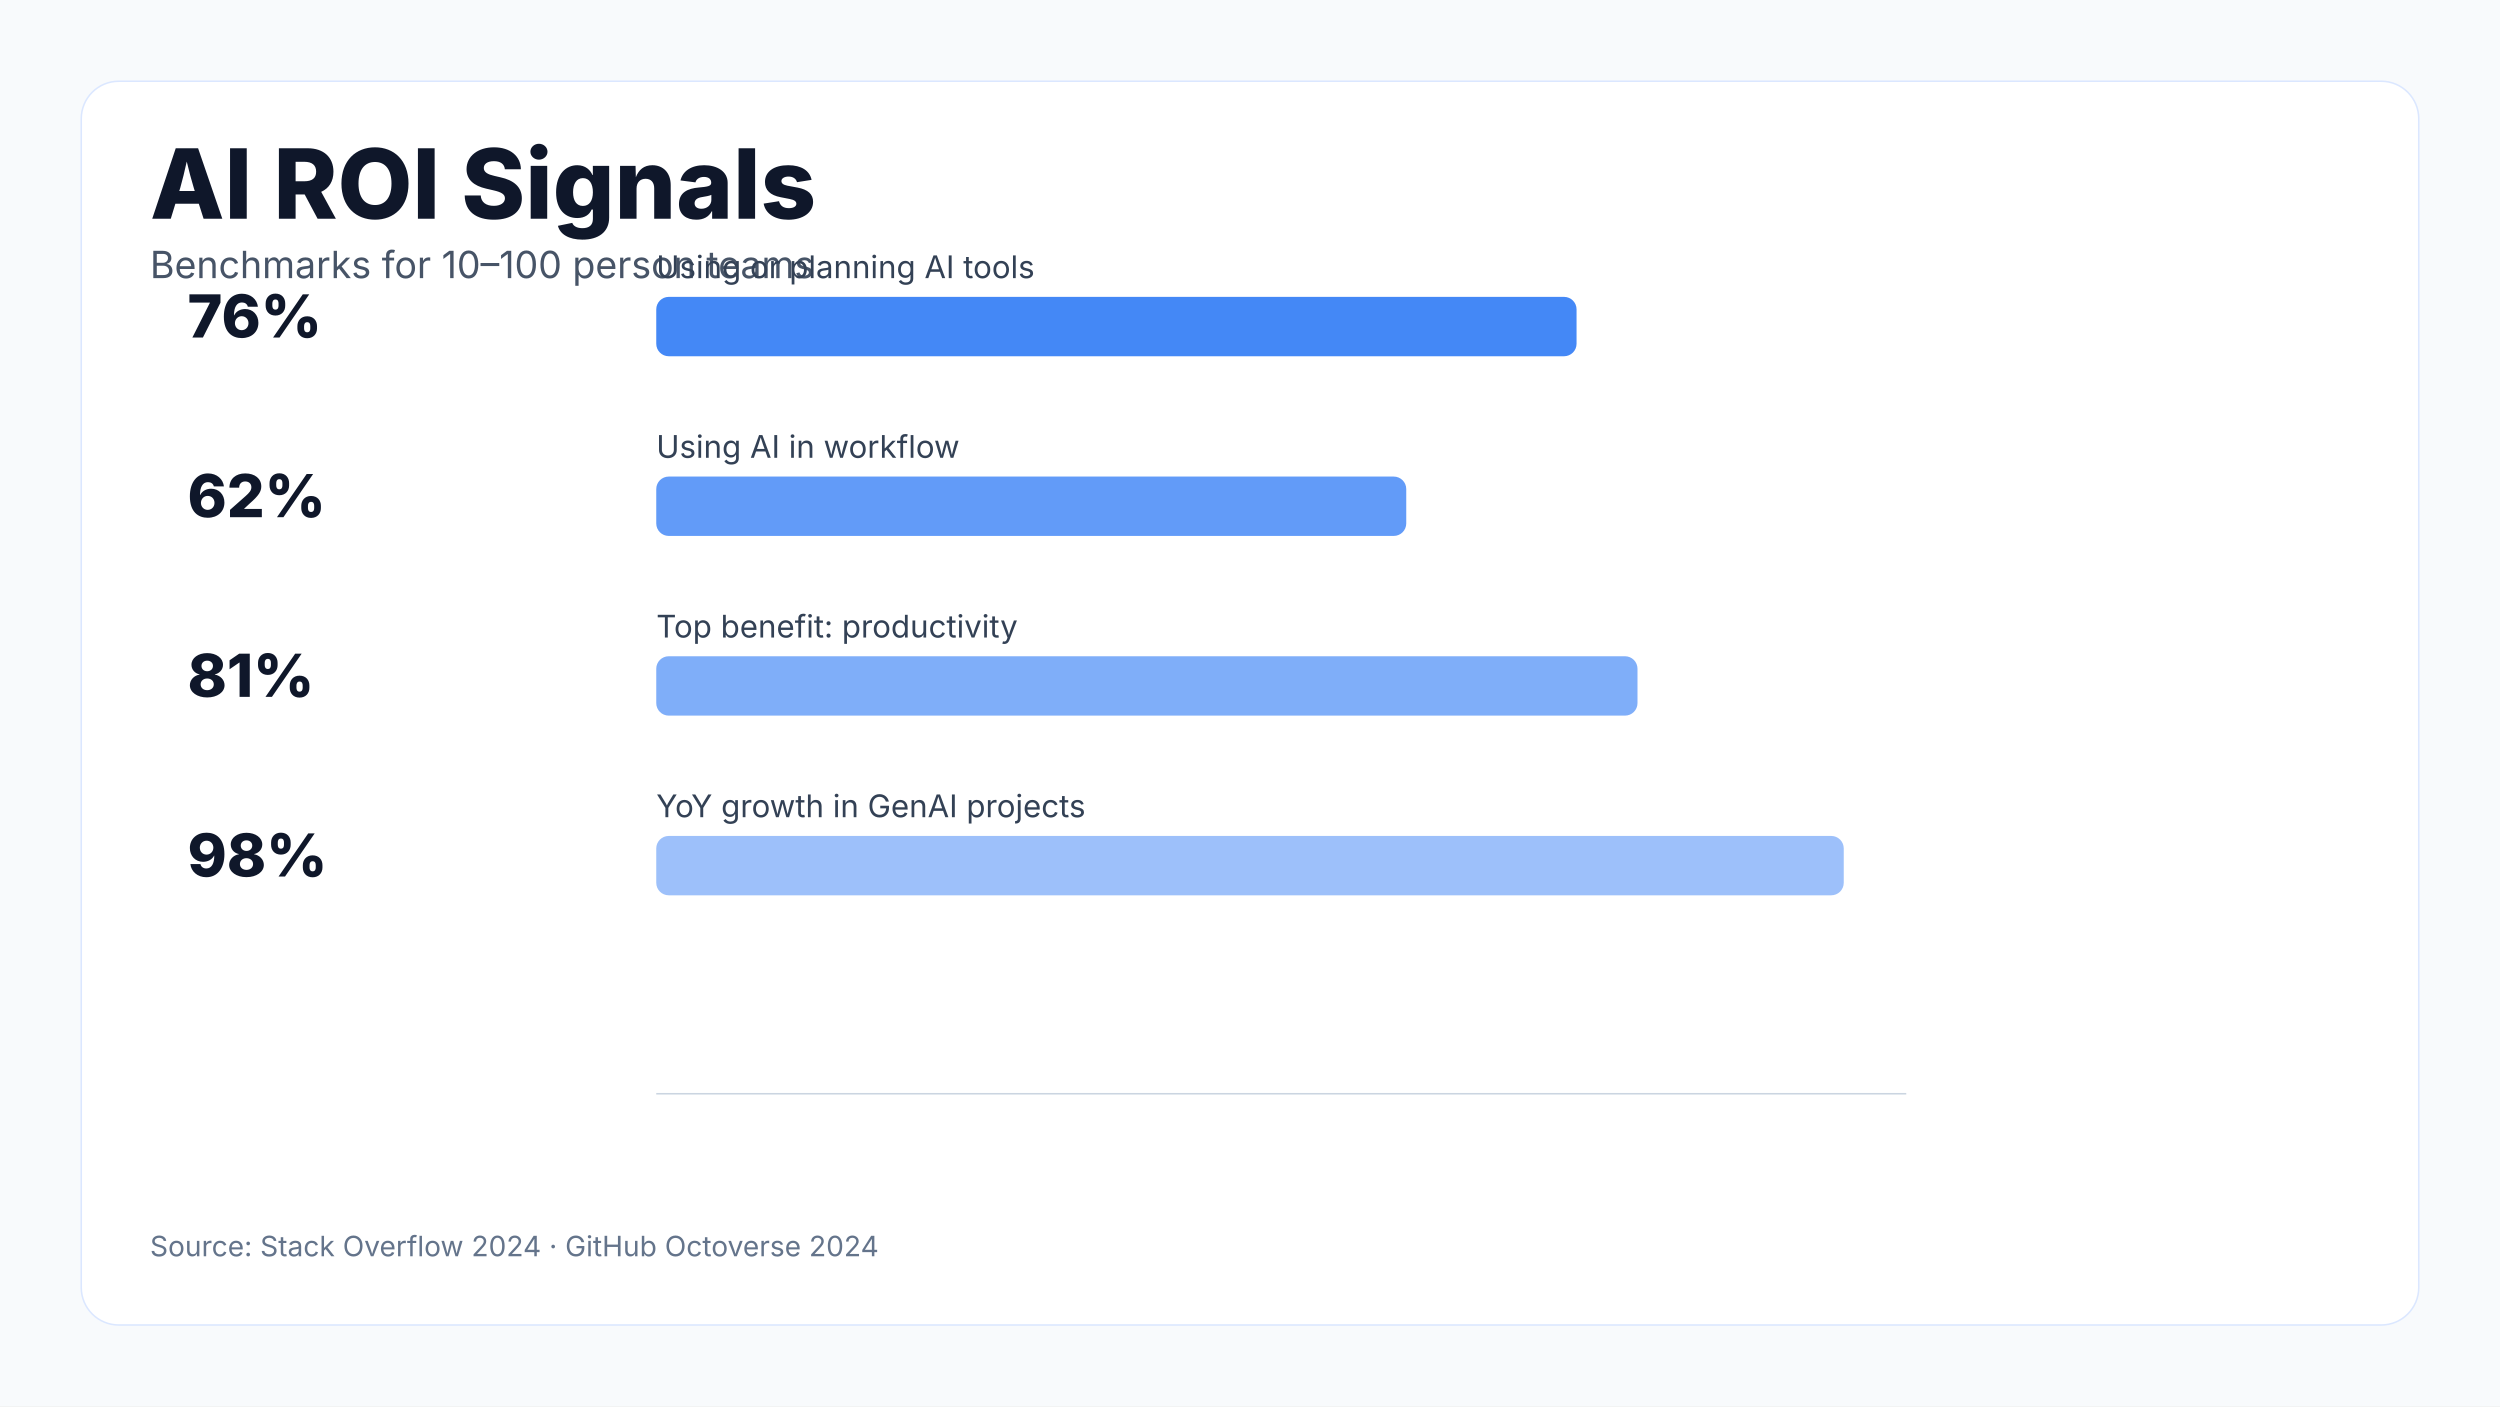
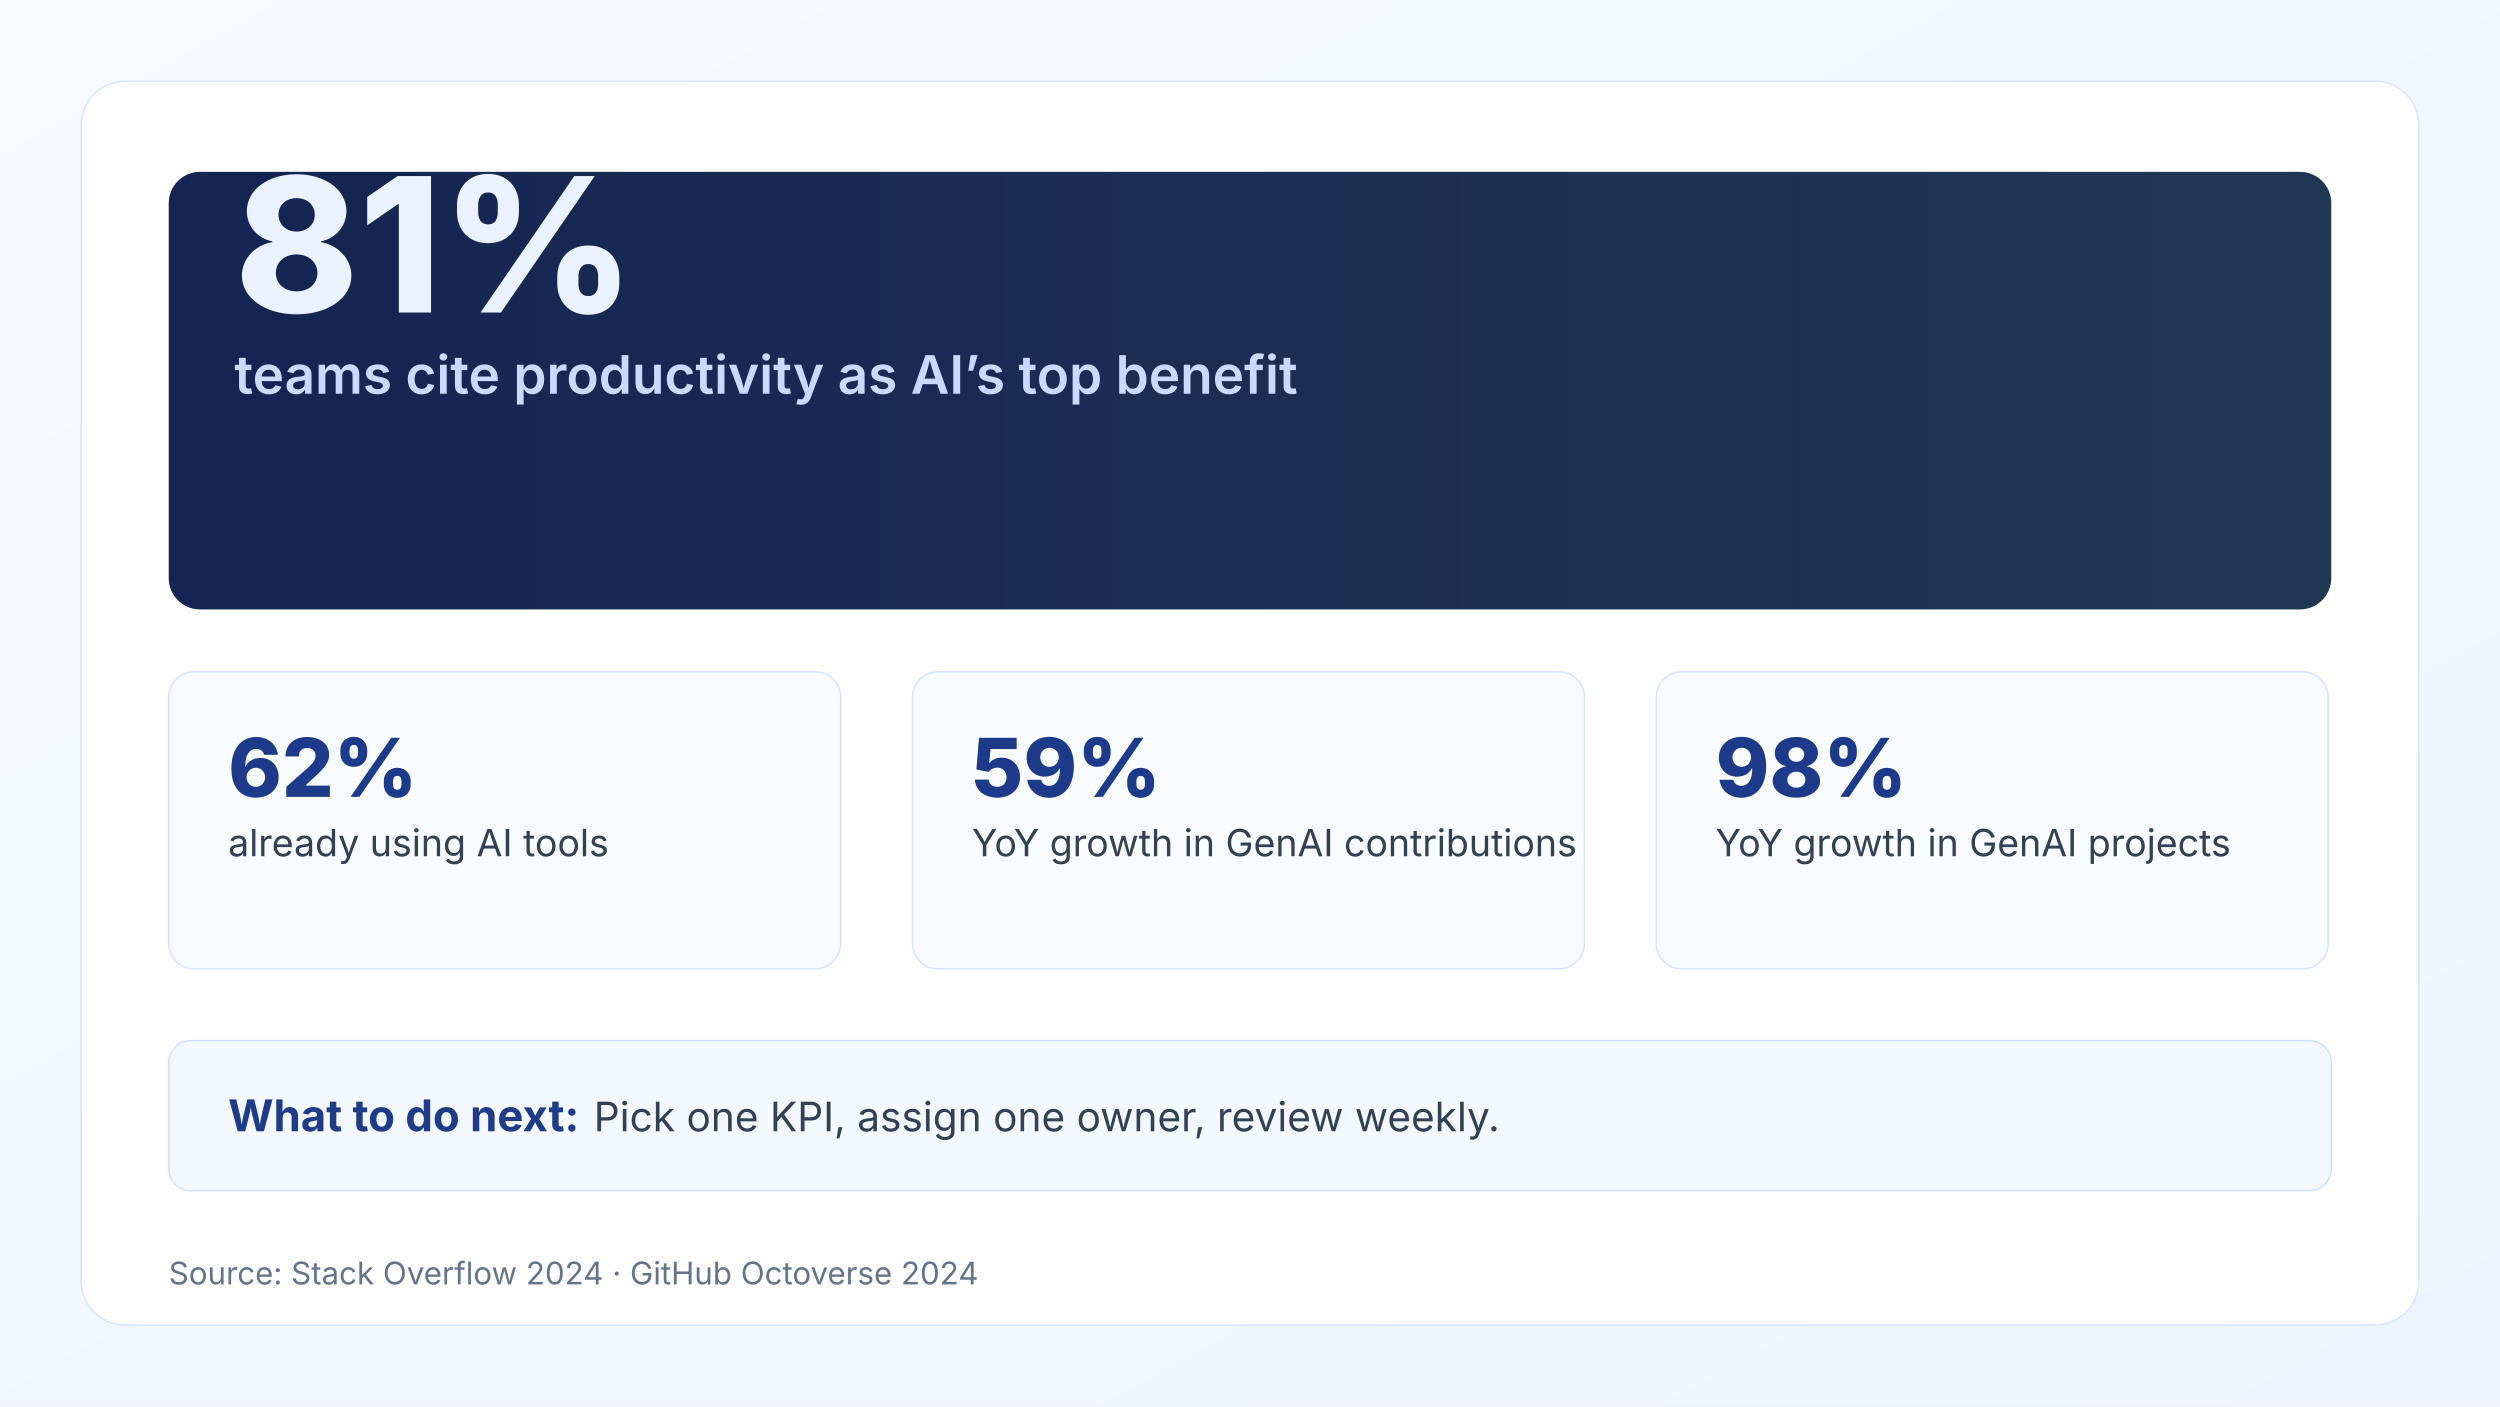
- <svg xmlns="http://www.w3.org/2000/svg" width="1600" height="900" viewBox="0 0 1600 900" role="img" aria-label="AI ROI Signals infographic">
-   <rect width="1600" height="900" fill="#f8fafc" />
-   <rect x="52" y="52" width="1496" height="796" rx="24" fill="#ffffff" stroke="#dbe7ff" />
-   <text x="96" y="140" font-size="62" font-family="Inter,Arial,sans-serif" font-weight="800" fill="#0f172a">AI ROI Signals</text>
-   <text x="96" y="178" font-size="24" font-family="Inter,Arial,sans-serif" fill="#475467">Benchmarks for 10–100 person teams</text>
-   <rect x="420" y="190" width="589" height="38" rx="8" fill="#3b82f6" opacity="0.95" />
-   <text x="120" y="216" font-size="38" font-family="Inter,Arial,sans-serif" font-weight="800" fill="#0f172a">76%</text>
-   <text x="420" y="178" font-size="20" font-family="Inter,Arial,sans-serif" fill="#334155">Using or planning AI tools</text>
-   <rect x="420" y="305" width="480" height="38" rx="8" fill="#3b82f6" opacity="0.8" />
-   <text x="120" y="331" font-size="38" font-family="Inter,Arial,sans-serif" font-weight="800" fill="#0f172a">62%</text>
-   <text x="420" y="293" font-size="20" font-family="Inter,Arial,sans-serif" fill="#334155">Using AI in workflow</text>
-   <rect x="420" y="420" width="628" height="38" rx="8" fill="#3b82f6" opacity="0.65" />
-   <text x="120" y="446" font-size="38" font-family="Inter,Arial,sans-serif" font-weight="800" fill="#0f172a">81%</text>
-   <text x="420" y="408" font-size="20" font-family="Inter,Arial,sans-serif" fill="#334155">Top benefit: productivity</text>
-   <rect x="420" y="535" width="760" height="38" rx="8" fill="#3b82f6" opacity="0.5" />
-   <text x="120" y="561" font-size="38" font-family="Inter,Arial,sans-serif" font-weight="800" fill="#0f172a">98%</text>
-   <text x="420" y="523" font-size="20" font-family="Inter,Arial,sans-serif" fill="#334155">YoY growth in GenAI projects</text>
-   <line x1="420" y1="700" x2="1220" y2="700" stroke="#cbd5e1" />
-   <text x="96" y="804" font-size="18" font-family="Inter,Arial,sans-serif" fill="#64748b">Source: Stack Overflow 2024 · GitHub Octoverse 2024</text>
+ <svg xmlns="http://www.w3.org/2000/svg" width="1600" height="900" viewBox="0 0 1600 900" role="img" aria-label="Insight metrics visual">
+   <defs>
+     <linearGradient id="bg" x1="0" y1="0" x2="1" y2="1">
+       <stop offset="0%" stop-color="#F7FAFF" />
+       <stop offset="100%" stop-color="#EEF4FF" />
+     </linearGradient>
+     <linearGradient id="acc" x1="0" y1="0" x2="1" y2="0">
+       <stop offset="0%" stop-color="#2F5BFF" />
+       <stop offset="100%" stop-color="#7DD3FC" />
+     </linearGradient>
+   </defs>
+   <rect width="1600" height="900" fill="url(#bg)" />
+   <rect x="52" y="52" width="1496" height="796" rx="28" fill="#FFFFFF" stroke="#D8E5FF" />
+   <rect x="108" y="110" width="1384" height="280" rx="20" fill="#0F1A33" />
+   <rect x="108" y="110" width="1384" height="280" rx="20" fill="url(#acc)" opacity="0.16" />
+   <text x="150" y="200" font-family="Inter,Arial,sans-serif" font-size="120" font-weight="800" fill="#EAF1FF">81%</text>
+   <text x="150" y="252" font-family="Inter,Arial,sans-serif" font-size="34" font-weight="600" fill="#C9DAFF">teams cite productivity as AI’s top benefit</text>
+   <rect x="108" y="430" width="430" height="190" rx="16" fill="#F8FBFF" stroke="#D7E4FF" />
+   <rect x="584" y="430" width="430" height="190" rx="16" fill="#F8FBFF" stroke="#D7E4FF" />
+   <rect x="1060" y="430" width="430" height="190" rx="16" fill="#F8FBFF" stroke="#D7E4FF" />
+   <text x="146" y="510" font-family="Inter,Arial,sans-serif" font-size="52" font-weight="800" fill="#1E3A8A">62%</text>
+   <text x="146" y="548" font-family="Inter,Arial,sans-serif" font-size="24" fill="#334155">already using AI tools</text>
+   <text x="622" y="510" font-family="Inter,Arial,sans-serif" font-size="52" font-weight="800" fill="#1E3A8A">59%</text>
+   <text x="622" y="548" font-family="Inter,Arial,sans-serif" font-size="24" fill="#334155">YoY growth in GenAI contributions</text>
+   <text x="1098" y="510" font-family="Inter,Arial,sans-serif" font-size="52" font-weight="800" fill="#1E3A8A">98%</text>
+   <text x="1098" y="548" font-family="Inter,Arial,sans-serif" font-size="24" fill="#334155">YoY growth in GenAI projects</text>
+   <rect x="108" y="666" width="1384" height="96" rx="14" fill="#F3F8FF" stroke="#CFE0FF" />
+   <text x="146" y="724" font-family="Inter,Arial,sans-serif" font-size="28" font-weight="700" fill="#1F3C88">What to do next:</text>
+   <text x="380" y="724" font-family="Inter,Arial,sans-serif" font-size="26" fill="#334155">Pick one KPI, assign one owner, review weekly.</text>
+   <text x="108" y="822" font-family="Inter,Arial,sans-serif" font-size="20" fill="#64748B">Source: Stack Overflow 2024 · GitHub Octoverse 2024</text>
</svg>
